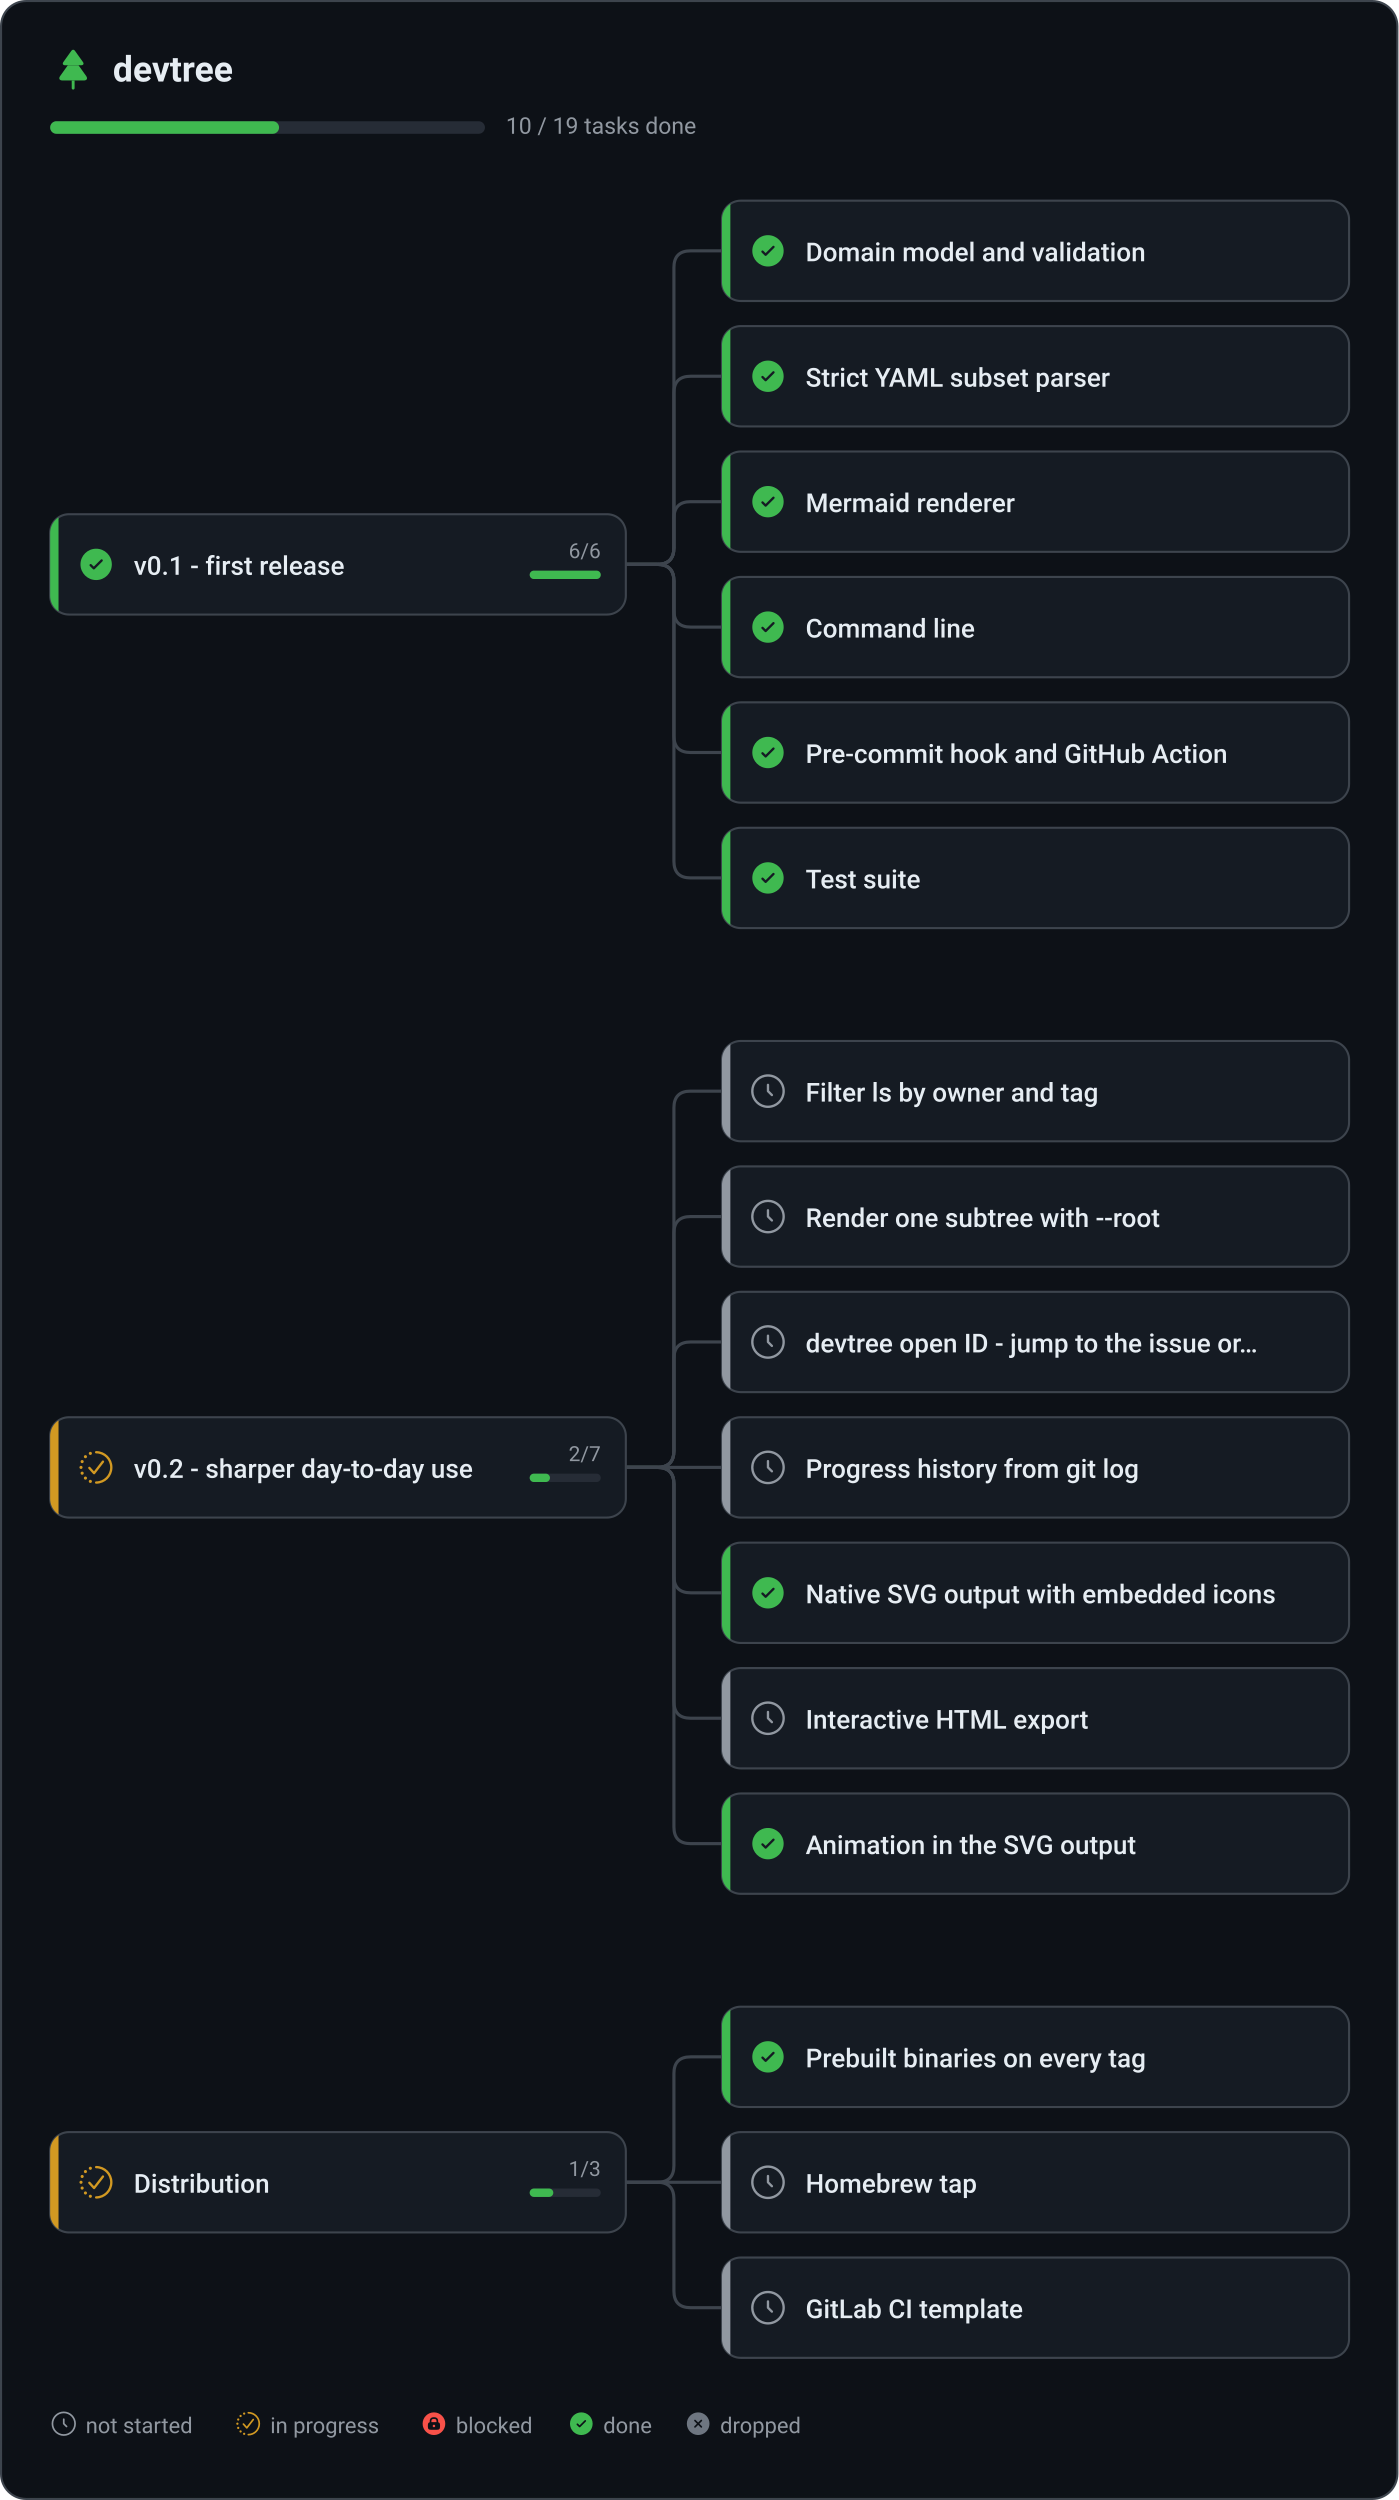
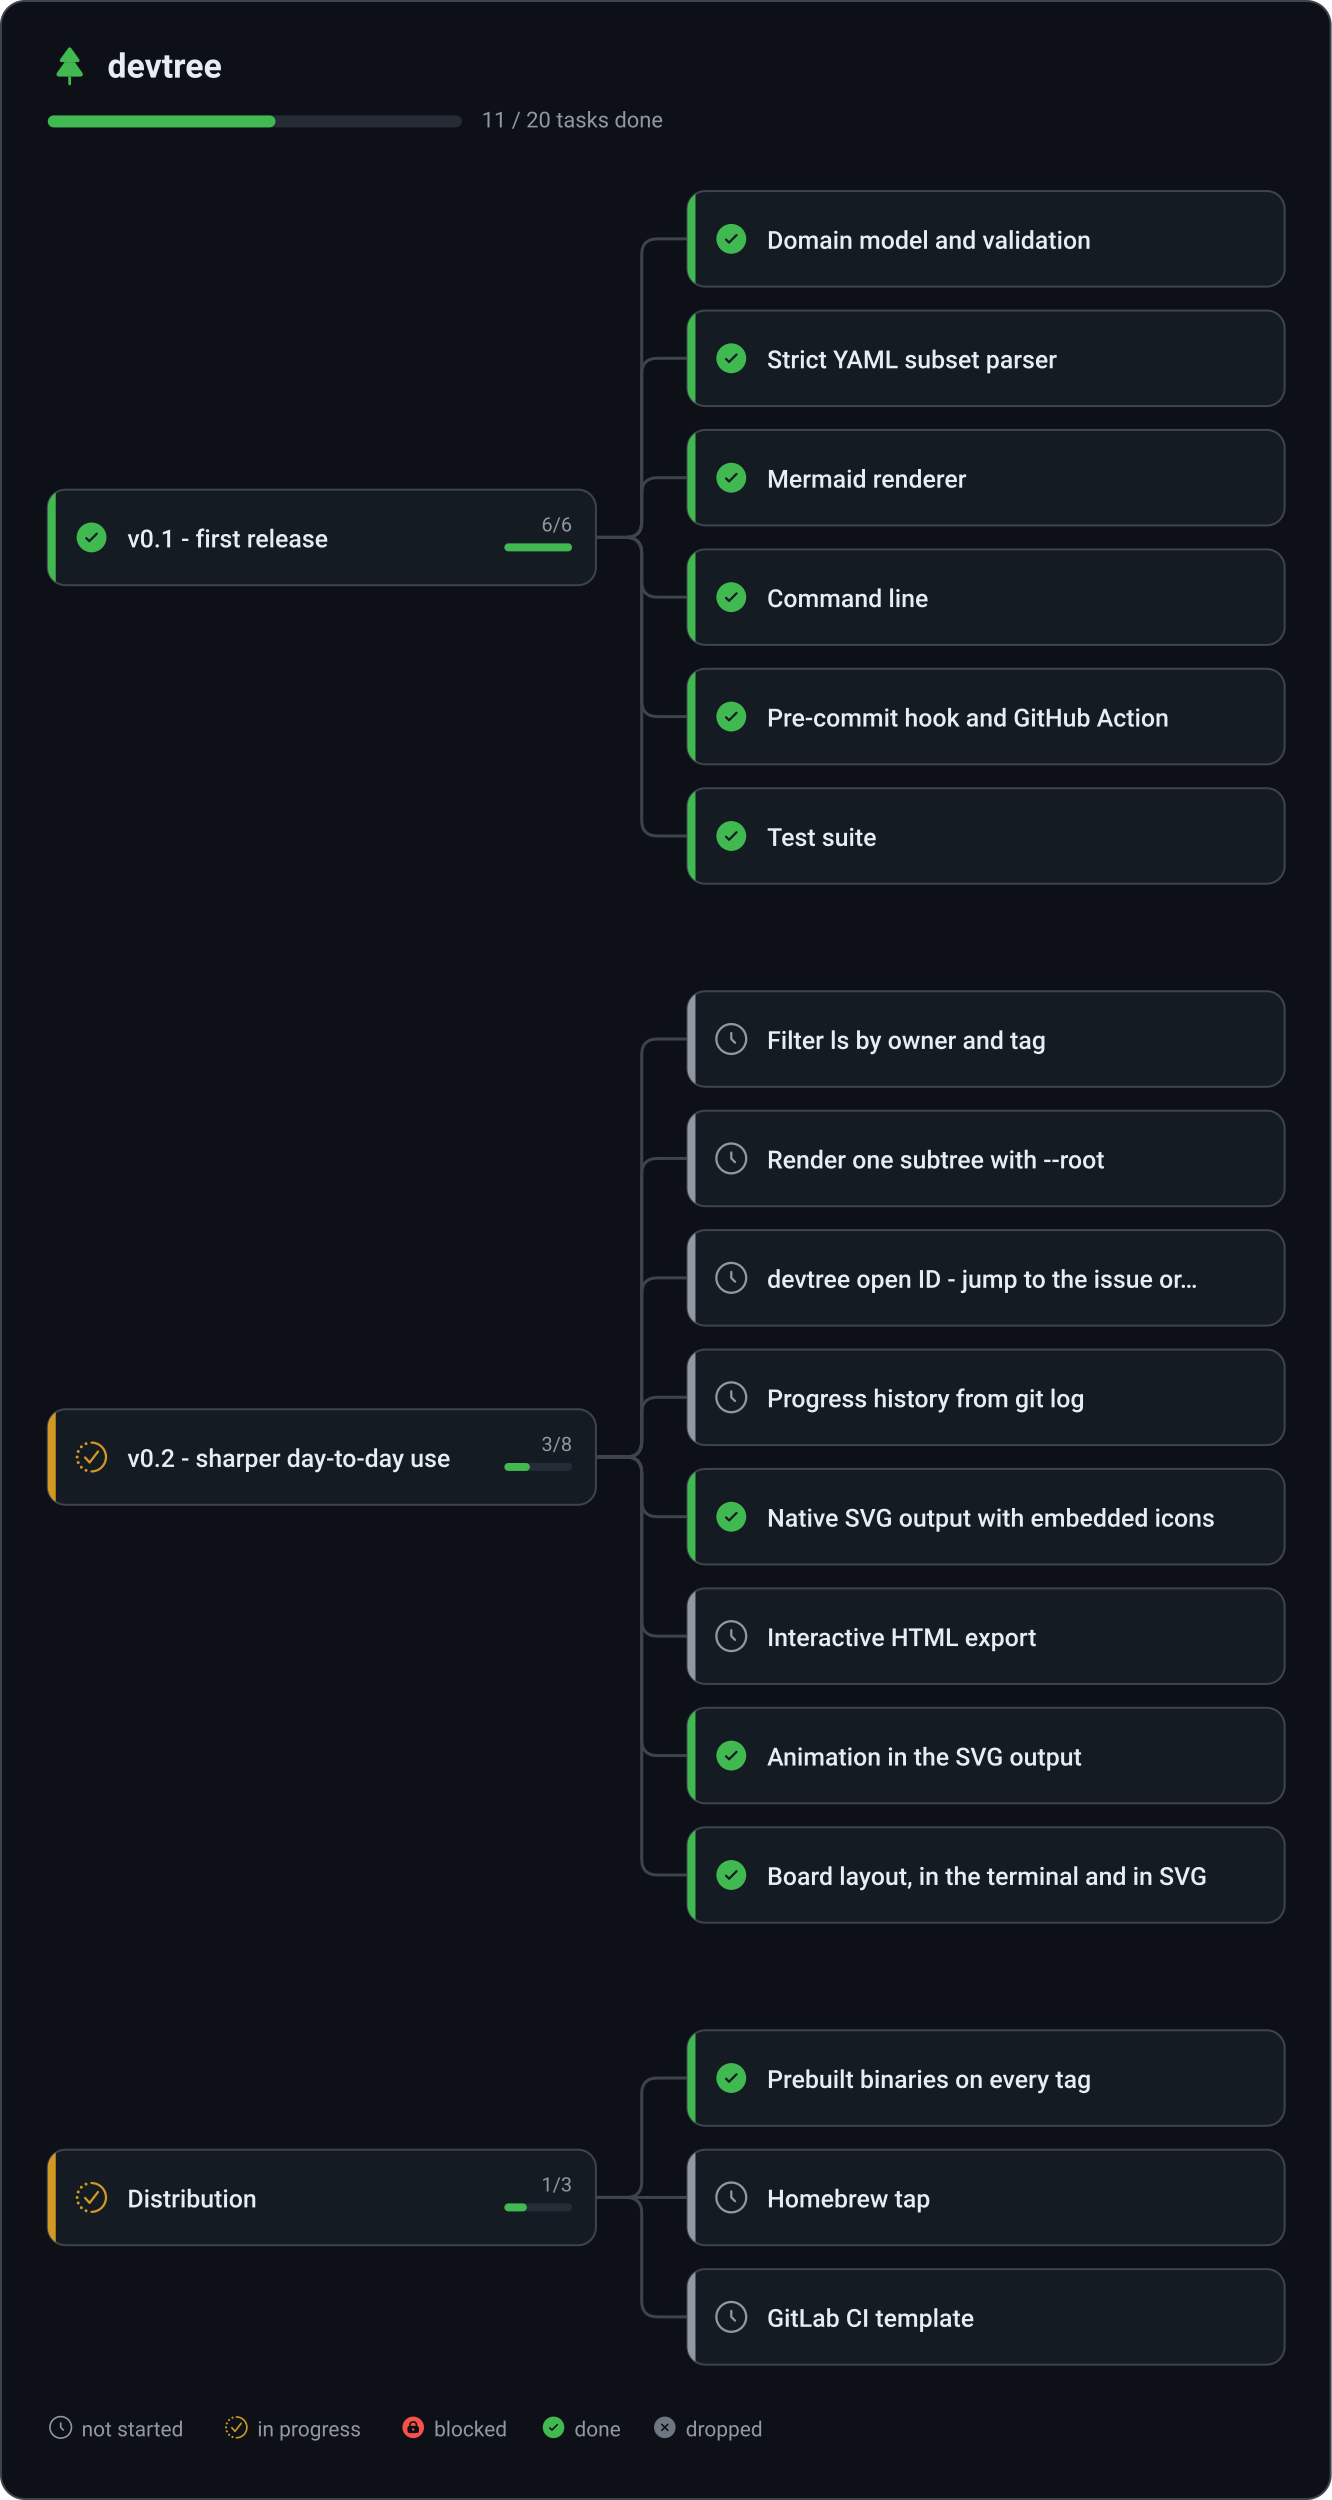
- <svg xmlns="http://www.w3.org/2000/svg" width="669" height="1196" viewBox="0 0 669 1196" font-family="system-ui,-apple-system,'Segoe UI',Roboto,'Helvetica Neue',Arial,sans-serif" role="img" aria-label="devtree development tree, 10 of 19 tasks done">
+ <svg xmlns="http://www.w3.org/2000/svg" width="669" height="1256" viewBox="0 0 669 1256" font-family="system-ui,-apple-system,'Segoe UI',Roboto,'Helvetica Neue',Arial,sans-serif" role="img" aria-label="devtree development tree, 11 of 20 tasks done">
  <style>
@keyframes dt-flow { to { stroke-dashoffset: -16 } }
@keyframes dt-grow { from { transform: scaleX(0) } to { transform: scaleX(1) } }
@keyframes dt-spin { to { transform: rotate(360deg) } }
.dt-flow { animation: dt-flow 1.1s linear infinite }
.dt-grow { animation: dt-grow .9s cubic-bezier(.2,.8,.2,1) both; transform-box: fill-box; transform-origin: left center }
.dt-spin { animation: dt-spin 8s linear infinite; transform-box: fill-box; transform-origin: center }
@media (prefers-reduced-motion: reduce) {
  .dt-flow, .dt-grow, .dt-spin { animation: none }
}
</style>
  <defs>
    <clipPath id="dt-card-0">
      <rect x="0" y="0" width="275.4" height="48.0" rx="9" />
    </clipPath>
    <clipPath id="dt-card-1">
      <rect x="0" y="0" width="300.0" height="48.0" rx="9" />
    </clipPath>
  </defs>
-   <rect x="0.5" y="0.5" width="668" height="1195" rx="12" fill="#0d1117" stroke="#3d444d" />
+   <rect x="0.5" y="0.5" width="668" height="1255" rx="12" fill="#0d1117" stroke="#3d444d" />
  <g transform="translate(24.0,22.0) scale(0.9167)" style="color:#3fb950">
    <path d="M16.169 10.06H7.829C6.649 10.06 6.239 9.27 6.929 8.31L11.099 2.47C11.589 1.77 12.409 1.77 12.899 2.47L17.069 8.31C17.759 9.27 17.349 10.06 16.169 10.06Z" fill="currentColor" />
    <path d="M17.59 17.999H6.41C4.83 17.999 4.29 16.949 5.22 15.669L9.21 10.059H14.79L18.78 15.669C19.71 16.949 19.17 17.999 17.59 17.999Z" fill="currentColor" />
    <path d="M12.75 18V22C12.75 22.41 12.41 22.75 12 22.75C11.59 22.75 11.25 22.41 11.25 22V18H12.75Z" fill="currentColor" />
  </g>
  <text x="54.0" y="39.0" font-size="17" font-weight="600" fill="#e6edf3">devtree</text>
  <rect x="24.0" y="58.0" width="208.0" height="6.0" rx="3.0" fill="#262c36" />
-   <rect x="24.0" y="58.0" width="109.5" height="6.0" rx="3.0" fill="#3fb950" class="dt-grow" />
-   <text x="242.0" y="64.0" font-size="11" fill="#9198a1">10 / 19 tasks done</text>
+   <rect x="24.0" y="58.0" width="114.4" height="6.0" rx="3.0" fill="#3fb950" class="dt-grow" />
+   <text x="242.0" y="64.0" font-size="11" fill="#9198a1">11 / 20 tasks done</text>
  <path d="M299.4 270.0 H314.4 Q322.4 270.0 322.4 262.0 V128.0 Q322.4 120.0 330.4 120.0 H345.4" fill="none" stroke="#3d444d" stroke-width="1.5" />
  <path d="M299.4 270.0 H314.4 Q322.4 270.0 322.4 262.0 V188.0 Q322.4 180.0 330.4 180.0 H345.4" fill="none" stroke="#3d444d" stroke-width="1.5" />
  <path d="M299.4 270.0 H314.4 Q322.4 270.0 322.4 262.0 V248.0 Q322.4 240.0 330.4 240.0 H345.4" fill="none" stroke="#3d444d" stroke-width="1.5" />
  <path d="M299.4 270.0 H314.4 Q322.4 270.0 322.4 278.0 V292.0 Q322.4 300.0 330.4 300.0 H345.4" fill="none" stroke="#3d444d" stroke-width="1.5" />
  <path d="M299.4 270.0 H314.4 Q322.4 270.0 322.4 278.0 V352.0 Q322.4 360.0 330.4 360.0 H345.4" fill="none" stroke="#3d444d" stroke-width="1.5" />
  <path d="M299.4 270.0 H314.4 Q322.4 270.0 322.4 278.0 V412.0 Q322.4 420.0 330.4 420.0 H345.4" fill="none" stroke="#3d444d" stroke-width="1.5" />
-   <path d="M299.4 702.0 H314.4 Q322.4 702.0 322.4 694.0 V530.0 Q322.4 522.0 330.4 522.0 H345.4" fill="none" stroke="#3d444d" stroke-width="1.5" />
-   <path d="M299.4 702.0 H314.4 Q322.4 702.0 322.4 694.0 V590.0 Q322.4 582.0 330.4 582.0 H345.4" fill="none" stroke="#3d444d" stroke-width="1.5" />
-   <path d="M299.4 702.0 H314.4 Q322.4 702.0 322.4 694.0 V650.0 Q322.4 642.0 330.4 642.0 H345.4" fill="none" stroke="#3d444d" stroke-width="1.5" />
-   <path d="M299.4 702.0 H345.4" fill="none" stroke="#3d444d" stroke-width="1.5" />
-   <path d="M299.4 702.0 H314.4 Q322.4 702.0 322.4 710.0 V754.0 Q322.4 762.0 330.4 762.0 H345.4" fill="none" stroke="#3d444d" stroke-width="1.5" />
-   <path d="M299.4 702.0 H314.4 Q322.4 702.0 322.4 710.0 V814.0 Q322.4 822.0 330.4 822.0 H345.4" fill="none" stroke="#3d444d" stroke-width="1.5" />
-   <path d="M299.4 702.0 H314.4 Q322.4 702.0 322.4 710.0 V874.0 Q322.4 882.0 330.4 882.0 H345.4" fill="none" stroke="#3d444d" stroke-width="1.5" />
-   <path d="M299.4 1044.0 H314.4 Q322.4 1044.0 322.4 1036.0 V992.0 Q322.4 984.0 330.4 984.0 H345.4" fill="none" stroke="#3d444d" stroke-width="1.5" />
-   <path d="M299.4 1044.0 H345.4" fill="none" stroke="#3d444d" stroke-width="1.5" />
-   <path d="M299.4 1044.0 H314.4 Q322.4 1044.0 322.4 1052.0 V1096.0 Q322.4 1104.0 330.4 1104.0 H345.4" fill="none" stroke="#3d444d" stroke-width="1.5" />
+   <path d="M299.4 732.0 H314.4 Q322.4 732.0 322.4 724.0 V530.0 Q322.4 522.0 330.4 522.0 H345.4" fill="none" stroke="#3d444d" stroke-width="1.5" />
+   <path d="M299.4 732.0 H314.4 Q322.4 732.0 322.4 724.0 V590.0 Q322.4 582.0 330.4 582.0 H345.4" fill="none" stroke="#3d444d" stroke-width="1.5" />
+   <path d="M299.4 732.0 H314.4 Q322.4 732.0 322.4 724.0 V650.0 Q322.4 642.0 330.4 642.0 H345.4" fill="none" stroke="#3d444d" stroke-width="1.5" />
+   <path d="M299.4 732.0 H314.4 Q322.4 732.0 322.4 724.0 V710.0 Q322.4 702.0 330.4 702.0 H345.4" fill="none" stroke="#3d444d" stroke-width="1.5" />
+   <path d="M299.4 732.0 H314.4 Q322.4 732.0 322.4 740.0 V754.0 Q322.4 762.0 330.4 762.0 H345.4" fill="none" stroke="#3d444d" stroke-width="1.5" />
+   <path d="M299.4 732.0 H314.4 Q322.4 732.0 322.4 740.0 V814.0 Q322.4 822.0 330.4 822.0 H345.4" fill="none" stroke="#3d444d" stroke-width="1.5" />
+   <path d="M299.4 732.0 H314.4 Q322.4 732.0 322.4 740.0 V874.0 Q322.4 882.0 330.4 882.0 H345.4" fill="none" stroke="#3d444d" stroke-width="1.5" />
+   <path d="M299.4 732.0 H314.4 Q322.4 732.0 322.4 740.0 V934.0 Q322.4 942.0 330.4 942.0 H345.4" fill="none" stroke="#3d444d" stroke-width="1.5" />
+   <path d="M299.4 1104.0 H314.4 Q322.4 1104.0 322.4 1096.0 V1052.0 Q322.4 1044.0 330.4 1044.0 H345.4" fill="none" stroke="#3d444d" stroke-width="1.5" />
+   <path d="M299.4 1104.0 H345.4" fill="none" stroke="#3d444d" stroke-width="1.5" />
+   <path d="M299.4 1104.0 H314.4 Q322.4 1104.0 322.4 1112.0 V1156.0 Q322.4 1164.0 330.4 1164.0 H345.4" fill="none" stroke="#3d444d" stroke-width="1.5" />
  <rect x="24.0" y="246.0" width="275.4" height="48.0" rx="9.0" fill="#151b23" stroke="#3d444d" />
  <g transform="translate(24.0,246.0)" clip-path="url(#dt-card-0)">
    <rect x="0.0" y="0.0" width="4.0" height="48.0" rx="0.0" fill="#3fb950" />
  </g>
  <g transform="translate(37.0,261.0) scale(0.75)" style="color:#3fb950">
    <path fill-rule="evenodd" clip-rule="evenodd" d="M22 12C22 17.523 17.523 22 12 22C6.477 22 2 17.523 2 12C2 6.477 6.477 2 12 2C17.523 2 22 6.477 22 12ZM16.03 8.97C16.323 9.263 16.323 9.737 16.03 10.03L11.03 15.03C10.737 15.323 10.263 15.323 9.97 15.03L7.97 13.03C7.677 12.737 7.677 12.263 7.97 11.97C8.263 11.677 8.737 11.677 9.03 11.97L10.5 13.439L12.735 11.204L14.97 8.97C15.263 8.677 15.737 8.677 16.03 8.97Z" fill="currentColor" />
  </g>
  <text x="64.0" y="275.0" font-size="12.5" font-weight="500" fill="#e6edf3">v0.1 - first release</text>
  <text x="287.4" y="267.0" font-size="10" fill="#9198a1" text-anchor="end">6/6</text>
  <rect x="253.4" y="273.0" width="34.0" height="4.0" rx="2.0" fill="#262c36" />
  <rect x="253.4" y="273.0" width="34.0" height="4.0" rx="2.0" fill="#3fb950" class="dt-grow" />
  <rect x="345.4" y="96.0" width="300.0" height="48.0" rx="9.0" fill="#151b23" stroke="#3d444d" />
  <g transform="translate(345.4,96.0)" clip-path="url(#dt-card-1)">
    <rect x="0.0" y="0.0" width="4.0" height="48.0" rx="0.0" fill="#3fb950" />
  </g>
  <g transform="translate(358.4,111.0) scale(0.75)" style="color:#3fb950">
    <path fill-rule="evenodd" clip-rule="evenodd" d="M22 12C22 17.523 17.523 22 12 22C6.477 22 2 17.523 2 12C2 6.477 6.477 2 12 2C17.523 2 22 6.477 22 12ZM16.03 8.97C16.323 9.263 16.323 9.737 16.03 10.03L11.03 15.03C10.737 15.323 10.263 15.323 9.97 15.03L7.97 13.03C7.677 12.737 7.677 12.263 7.97 11.97C8.263 11.677 8.737 11.677 9.03 11.97L10.5 13.439L12.735 11.204L14.97 8.97C15.263 8.677 15.737 8.677 16.03 8.97Z" fill="currentColor" />
  </g>
  <text x="385.4" y="125.0" font-size="12.5" font-weight="500" fill="#e6edf3">Domain model and validation</text>
  <rect x="345.4" y="156.0" width="300.0" height="48.0" rx="9.0" fill="#151b23" stroke="#3d444d" />
  <g transform="translate(345.4,156.0)" clip-path="url(#dt-card-1)">
    <rect x="0.0" y="0.0" width="4.0" height="48.0" rx="0.0" fill="#3fb950" />
  </g>
  <g transform="translate(358.4,171.0) scale(0.75)" style="color:#3fb950">
    <path fill-rule="evenodd" clip-rule="evenodd" d="M22 12C22 17.523 17.523 22 12 22C6.477 22 2 17.523 2 12C2 6.477 6.477 2 12 2C17.523 2 22 6.477 22 12ZM16.03 8.97C16.323 9.263 16.323 9.737 16.03 10.03L11.03 15.03C10.737 15.323 10.263 15.323 9.97 15.03L7.97 13.03C7.677 12.737 7.677 12.263 7.97 11.97C8.263 11.677 8.737 11.677 9.03 11.97L10.5 13.439L12.735 11.204L14.97 8.97C15.263 8.677 15.737 8.677 16.03 8.97Z" fill="currentColor" />
  </g>
  <text x="385.4" y="185.0" font-size="12.5" font-weight="500" fill="#e6edf3">Strict YAML subset parser</text>
  <rect x="345.4" y="216.0" width="300.0" height="48.0" rx="9.0" fill="#151b23" stroke="#3d444d" />
  <g transform="translate(345.4,216.0)" clip-path="url(#dt-card-1)">
    <rect x="0.0" y="0.0" width="4.0" height="48.0" rx="0.0" fill="#3fb950" />
  </g>
  <g transform="translate(358.4,231.0) scale(0.75)" style="color:#3fb950">
    <path fill-rule="evenodd" clip-rule="evenodd" d="M22 12C22 17.523 17.523 22 12 22C6.477 22 2 17.523 2 12C2 6.477 6.477 2 12 2C17.523 2 22 6.477 22 12ZM16.03 8.97C16.323 9.263 16.323 9.737 16.03 10.03L11.03 15.03C10.737 15.323 10.263 15.323 9.97 15.03L7.97 13.03C7.677 12.737 7.677 12.263 7.97 11.97C8.263 11.677 8.737 11.677 9.03 11.97L10.5 13.439L12.735 11.204L14.97 8.97C15.263 8.677 15.737 8.677 16.03 8.97Z" fill="currentColor" />
  </g>
  <text x="385.4" y="245.0" font-size="12.5" font-weight="500" fill="#e6edf3">Mermaid renderer</text>
  <rect x="345.4" y="276.0" width="300.0" height="48.0" rx="9.0" fill="#151b23" stroke="#3d444d" />
  <g transform="translate(345.4,276.0)" clip-path="url(#dt-card-1)">
    <rect x="0.0" y="0.0" width="4.0" height="48.0" rx="0.0" fill="#3fb950" />
  </g>
  <g transform="translate(358.4,291.0) scale(0.75)" style="color:#3fb950">
    <path fill-rule="evenodd" clip-rule="evenodd" d="M22 12C22 17.523 17.523 22 12 22C6.477 22 2 17.523 2 12C2 6.477 6.477 2 12 2C17.523 2 22 6.477 22 12ZM16.03 8.97C16.323 9.263 16.323 9.737 16.03 10.03L11.03 15.03C10.737 15.323 10.263 15.323 9.97 15.03L7.97 13.03C7.677 12.737 7.677 12.263 7.97 11.97C8.263 11.677 8.737 11.677 9.03 11.97L10.5 13.439L12.735 11.204L14.97 8.97C15.263 8.677 15.737 8.677 16.03 8.97Z" fill="currentColor" />
  </g>
  <text x="385.4" y="305.0" font-size="12.5" font-weight="500" fill="#e6edf3">Command line</text>
  <rect x="345.4" y="336.0" width="300.0" height="48.0" rx="9.0" fill="#151b23" stroke="#3d444d" />
  <g transform="translate(345.4,336.0)" clip-path="url(#dt-card-1)">
    <rect x="0.0" y="0.0" width="4.0" height="48.0" rx="0.0" fill="#3fb950" />
  </g>
  <g transform="translate(358.4,351.0) scale(0.75)" style="color:#3fb950">
    <path fill-rule="evenodd" clip-rule="evenodd" d="M22 12C22 17.523 17.523 22 12 22C6.477 22 2 17.523 2 12C2 6.477 6.477 2 12 2C17.523 2 22 6.477 22 12ZM16.03 8.97C16.323 9.263 16.323 9.737 16.03 10.03L11.03 15.03C10.737 15.323 10.263 15.323 9.97 15.03L7.97 13.03C7.677 12.737 7.677 12.263 7.97 11.97C8.263 11.677 8.737 11.677 9.03 11.97L10.5 13.439L12.735 11.204L14.97 8.97C15.263 8.677 15.737 8.677 16.03 8.97Z" fill="currentColor" />
  </g>
  <text x="385.4" y="365.0" font-size="12.5" font-weight="500" fill="#e6edf3">Pre-commit hook and GitHub Action</text>
  <rect x="345.4" y="396.0" width="300.0" height="48.0" rx="9.0" fill="#151b23" stroke="#3d444d" />
  <g transform="translate(345.4,396.0)" clip-path="url(#dt-card-1)">
    <rect x="0.0" y="0.0" width="4.0" height="48.0" rx="0.0" fill="#3fb950" />
  </g>
  <g transform="translate(358.4,411.0) scale(0.75)" style="color:#3fb950">
    <path fill-rule="evenodd" clip-rule="evenodd" d="M22 12C22 17.523 17.523 22 12 22C6.477 22 2 17.523 2 12C2 6.477 6.477 2 12 2C17.523 2 22 6.477 22 12ZM16.03 8.97C16.323 9.263 16.323 9.737 16.03 10.03L11.03 15.03C10.737 15.323 10.263 15.323 9.97 15.03L7.97 13.03C7.677 12.737 7.677 12.263 7.97 11.97C8.263 11.677 8.737 11.677 9.03 11.97L10.5 13.439L12.735 11.204L14.97 8.97C15.263 8.677 15.737 8.677 16.03 8.97Z" fill="currentColor" />
  </g>
  <text x="385.4" y="425.0" font-size="12.5" font-weight="500" fill="#e6edf3">Test suite</text>
-   <rect x="24.0" y="678.0" width="275.4" height="48.0" rx="9.0" fill="#151b23" stroke="#3d444d" />
-   <g transform="translate(24.0,678.0)" clip-path="url(#dt-card-0)">
+   <rect x="24.0" y="708.0" width="275.4" height="48.0" rx="9.0" fill="#151b23" stroke="#3d444d" />
+   <g transform="translate(24.0,708.0)" clip-path="url(#dt-card-0)">
    <rect x="0.0" y="0.0" width="4.0" height="48.0" rx="0.0" fill="#d29922" />
  </g>
-   <g transform="translate(37.0,693.0) scale(0.75)" style="color:#d29922">
+   <g transform="translate(37.0,723.0) scale(0.75)" style="color:#d29922">
    <g class="dt-spin">
      <path d="M 12 2.333 c 5.339 0 9.667 4.328 9.667 9.667 s -4.328 9.667 -9.667 9.667" fill="none" stroke="currentColor" stroke-linecap="round" stroke-linejoin="round" stroke-width="1.5" />
      <polyline points="7.667 12.333 10.667 15.667 16.333 8.333" fill="none" stroke="currentColor" stroke-linecap="round" stroke-linejoin="round" stroke-width="1.5" />
      <circle cx="5.164" cy="18.836" r="1" fill="currentColor" />
      <circle cx="2.333" cy="12" r="1" fill="currentColor" />
      <circle cx="5.164" cy="5.164" r="1" fill="currentColor" />
      <circle cx="8.301" cy="20.931" r="1" fill="currentColor" />
      <circle cx="3.069" cy="15.699" r="1" fill="currentColor" />
      <circle cx="3.069" cy="8.301" r="1" fill="currentColor" />
      <circle cx="8.301" cy="3.069" r="1" fill="currentColor" />
    </g>
  </g>
-   <text x="64.0" y="707.0" font-size="12.5" font-weight="500" fill="#e6edf3">v0.2 - sharper day-to-day use</text>
-   <text x="287.4" y="699.0" font-size="10" fill="#9198a1" text-anchor="end">2/7</text>
-   <rect x="253.4" y="705.0" width="34.0" height="4.0" rx="2.0" fill="#262c36" />
-   <rect x="253.4" y="705.0" width="9.7" height="4.0" rx="2.0" fill="#3fb950" class="dt-grow" />
+   <text x="64.0" y="737.0" font-size="12.5" font-weight="500" fill="#e6edf3">v0.2 - sharper day-to-day use</text>
+   <text x="287.4" y="729.0" font-size="10" fill="#9198a1" text-anchor="end">3/8</text>
+   <rect x="253.4" y="735.0" width="34.0" height="4.0" rx="2.0" fill="#262c36" />
+   <rect x="253.4" y="735.0" width="12.8" height="4.0" rx="2.0" fill="#3fb950" class="dt-grow" />
  <rect x="345.4" y="498.0" width="300.0" height="48.0" rx="9.0" fill="#151b23" stroke="#3d444d" />
  <g transform="translate(345.4,498.0)" clip-path="url(#dt-card-1)">
    <rect x="0.0" y="0.0" width="4.0" height="48.0" rx="0.0" fill="#9198a1" />
  </g>
  <g transform="translate(358.4,513.0) scale(0.75)" style="color:#9198a1">
    <path fill-rule="evenodd" clip-rule="evenodd" d="M12 2.75C6.891 2.75 2.75 6.891 2.75 12C2.75 17.109 6.891 21.25 12 21.25C17.109 21.25 21.25 17.109 21.25 12C21.25 6.891 17.109 2.75 12 2.75ZM1.25 12C1.25 6.063 6.063 1.25 12 1.25C17.937 1.25 22.75 6.063 22.75 12C22.75 17.937 17.937 22.75 12 22.75C6.063 22.75 1.25 17.937 1.25 12ZM12 7.25C12.414 7.25 12.75 7.586 12.75 8V11.689L15.03 13.97C15.323 14.263 15.323 14.737 15.03 15.03C14.737 15.323 14.263 15.323 13.97 15.03L11.47 12.53C11.329 12.39 11.25 12.199 11.25 12V8C11.25 7.586 11.586 7.25 12 7.25Z" fill="currentColor" />
  </g>
  <text x="385.4" y="527.0" font-size="12.5" font-weight="500" fill="#e6edf3">Filter ls by owner and tag</text>
  <rect x="345.4" y="558.0" width="300.0" height="48.0" rx="9.0" fill="#151b23" stroke="#3d444d" />
  <g transform="translate(345.4,558.0)" clip-path="url(#dt-card-1)">
    <rect x="0.0" y="0.0" width="4.0" height="48.0" rx="0.0" fill="#9198a1" />
  </g>
  <g transform="translate(358.4,573.0) scale(0.75)" style="color:#9198a1">
    <path fill-rule="evenodd" clip-rule="evenodd" d="M12 2.75C6.891 2.75 2.75 6.891 2.75 12C2.75 17.109 6.891 21.25 12 21.25C17.109 21.25 21.25 17.109 21.25 12C21.25 6.891 17.109 2.75 12 2.75ZM1.25 12C1.25 6.063 6.063 1.25 12 1.25C17.937 1.25 22.75 6.063 22.75 12C22.75 17.937 17.937 22.75 12 22.75C6.063 22.75 1.25 17.937 1.25 12ZM12 7.25C12.414 7.25 12.75 7.586 12.75 8V11.689L15.03 13.97C15.323 14.263 15.323 14.737 15.03 15.03C14.737 15.323 14.263 15.323 13.97 15.03L11.47 12.53C11.329 12.39 11.25 12.199 11.25 12V8C11.25 7.586 11.586 7.25 12 7.25Z" fill="currentColor" />
  </g>
  <text x="385.4" y="587.0" font-size="12.5" font-weight="500" fill="#e6edf3">Render one subtree with --root</text>
  <rect x="345.4" y="618.0" width="300.0" height="48.0" rx="9.0" fill="#151b23" stroke="#3d444d" />
  <g transform="translate(345.4,618.0)" clip-path="url(#dt-card-1)">
    <rect x="0.0" y="0.0" width="4.0" height="48.0" rx="0.0" fill="#9198a1" />
  </g>
  <g transform="translate(358.4,633.0) scale(0.75)" style="color:#9198a1">
    <path fill-rule="evenodd" clip-rule="evenodd" d="M12 2.75C6.891 2.75 2.75 6.891 2.75 12C2.75 17.109 6.891 21.25 12 21.25C17.109 21.25 21.25 17.109 21.25 12C21.25 6.891 17.109 2.75 12 2.75ZM1.25 12C1.25 6.063 6.063 1.25 12 1.25C17.937 1.25 22.75 6.063 22.75 12C22.75 17.937 17.937 22.75 12 22.75C6.063 22.75 1.25 17.937 1.25 12ZM12 7.25C12.414 7.25 12.75 7.586 12.75 8V11.689L15.03 13.97C15.323 14.263 15.323 14.737 15.03 15.03C14.737 15.323 14.263 15.323 13.97 15.03L11.47 12.53C11.329 12.39 11.25 12.199 11.25 12V8C11.25 7.586 11.586 7.25 12 7.25Z" fill="currentColor" />
  </g>
  <text x="385.4" y="647.0" font-size="12.5" font-weight="500" fill="#e6edf3">devtree open ID - jump to the issue or…</text>
  <rect x="345.4" y="678.0" width="300.0" height="48.0" rx="9.0" fill="#151b23" stroke="#3d444d" />
  <g transform="translate(345.4,678.0)" clip-path="url(#dt-card-1)">
    <rect x="0.0" y="0.0" width="4.0" height="48.0" rx="0.0" fill="#9198a1" />
  </g>
  <g transform="translate(358.4,693.0) scale(0.75)" style="color:#9198a1">
    <path fill-rule="evenodd" clip-rule="evenodd" d="M12 2.75C6.891 2.75 2.75 6.891 2.75 12C2.75 17.109 6.891 21.25 12 21.25C17.109 21.25 21.25 17.109 21.25 12C21.25 6.891 17.109 2.75 12 2.75ZM1.25 12C1.25 6.063 6.063 1.25 12 1.25C17.937 1.25 22.75 6.063 22.75 12C22.75 17.937 17.937 22.75 12 22.75C6.063 22.75 1.25 17.937 1.25 12ZM12 7.25C12.414 7.25 12.75 7.586 12.75 8V11.689L15.03 13.97C15.323 14.263 15.323 14.737 15.03 15.03C14.737 15.323 14.263 15.323 13.97 15.03L11.47 12.53C11.329 12.39 11.25 12.199 11.25 12V8C11.25 7.586 11.586 7.25 12 7.25Z" fill="currentColor" />
  </g>
  <text x="385.4" y="707.0" font-size="12.5" font-weight="500" fill="#e6edf3">Progress history from git log</text>
  <rect x="345.4" y="738.0" width="300.0" height="48.0" rx="9.0" fill="#151b23" stroke="#3d444d" />
  <g transform="translate(345.4,738.0)" clip-path="url(#dt-card-1)">
    <rect x="0.0" y="0.0" width="4.0" height="48.0" rx="0.0" fill="#3fb950" />
  </g>
  <g transform="translate(358.4,753.0) scale(0.75)" style="color:#3fb950">
    <path fill-rule="evenodd" clip-rule="evenodd" d="M22 12C22 17.523 17.523 22 12 22C6.477 22 2 17.523 2 12C2 6.477 6.477 2 12 2C17.523 2 22 6.477 22 12ZM16.03 8.97C16.323 9.263 16.323 9.737 16.03 10.03L11.03 15.03C10.737 15.323 10.263 15.323 9.97 15.03L7.97 13.03C7.677 12.737 7.677 12.263 7.97 11.97C8.263 11.677 8.737 11.677 9.03 11.97L10.5 13.439L12.735 11.204L14.97 8.97C15.263 8.677 15.737 8.677 16.03 8.97Z" fill="currentColor" />
  </g>
  <text x="385.4" y="767.0" font-size="12.5" font-weight="500" fill="#e6edf3">Native SVG output with embedded icons</text>
  <rect x="345.4" y="798.0" width="300.0" height="48.0" rx="9.0" fill="#151b23" stroke="#3d444d" />
  <g transform="translate(345.4,798.0)" clip-path="url(#dt-card-1)">
    <rect x="0.0" y="0.0" width="4.0" height="48.0" rx="0.0" fill="#9198a1" />
  </g>
  <g transform="translate(358.4,813.0) scale(0.75)" style="color:#9198a1">
    <path fill-rule="evenodd" clip-rule="evenodd" d="M12 2.75C6.891 2.75 2.75 6.891 2.75 12C2.75 17.109 6.891 21.25 12 21.25C17.109 21.25 21.25 17.109 21.25 12C21.25 6.891 17.109 2.75 12 2.75ZM1.25 12C1.25 6.063 6.063 1.25 12 1.25C17.937 1.25 22.75 6.063 22.75 12C22.75 17.937 17.937 22.75 12 22.75C6.063 22.75 1.25 17.937 1.25 12ZM12 7.25C12.414 7.25 12.75 7.586 12.75 8V11.689L15.03 13.97C15.323 14.263 15.323 14.737 15.03 15.03C14.737 15.323 14.263 15.323 13.97 15.03L11.47 12.53C11.329 12.39 11.25 12.199 11.25 12V8C11.25 7.586 11.586 7.25 12 7.25Z" fill="currentColor" />
  </g>
  <text x="385.4" y="827.0" font-size="12.5" font-weight="500" fill="#e6edf3">Interactive HTML export</text>
  <rect x="345.4" y="858.0" width="300.0" height="48.0" rx="9.0" fill="#151b23" stroke="#3d444d" />
  <g transform="translate(345.4,858.0)" clip-path="url(#dt-card-1)">
    <rect x="0.0" y="0.0" width="4.0" height="48.0" rx="0.0" fill="#3fb950" />
  </g>
  <g transform="translate(358.4,873.0) scale(0.75)" style="color:#3fb950">
    <path fill-rule="evenodd" clip-rule="evenodd" d="M22 12C22 17.523 17.523 22 12 22C6.477 22 2 17.523 2 12C2 6.477 6.477 2 12 2C17.523 2 22 6.477 22 12ZM16.03 8.97C16.323 9.263 16.323 9.737 16.03 10.03L11.03 15.03C10.737 15.323 10.263 15.323 9.97 15.03L7.97 13.03C7.677 12.737 7.677 12.263 7.97 11.97C8.263 11.677 8.737 11.677 9.03 11.97L10.5 13.439L12.735 11.204L14.97 8.97C15.263 8.677 15.737 8.677 16.03 8.97Z" fill="currentColor" />
  </g>
  <text x="385.4" y="887.0" font-size="12.5" font-weight="500" fill="#e6edf3">Animation in the SVG output</text>
-   <rect x="24.0" y="1020.0" width="275.4" height="48.0" rx="9.0" fill="#151b23" stroke="#3d444d" />
-   <g transform="translate(24.0,1020.0)" clip-path="url(#dt-card-0)">
+   <rect x="345.4" y="918.0" width="300.0" height="48.0" rx="9.0" fill="#151b23" stroke="#3d444d" />
+   <g transform="translate(345.4,918.0)" clip-path="url(#dt-card-1)">
+     <rect x="0.0" y="0.0" width="4.0" height="48.0" rx="0.0" fill="#3fb950" />
+   </g>
+   <g transform="translate(358.4,933.0) scale(0.75)" style="color:#3fb950">
+     <path fill-rule="evenodd" clip-rule="evenodd" d="M22 12C22 17.523 17.523 22 12 22C6.477 22 2 17.523 2 12C2 6.477 6.477 2 12 2C17.523 2 22 6.477 22 12ZM16.03 8.97C16.323 9.263 16.323 9.737 16.03 10.03L11.03 15.03C10.737 15.323 10.263 15.323 9.97 15.03L7.97 13.03C7.677 12.737 7.677 12.263 7.97 11.97C8.263 11.677 8.737 11.677 9.03 11.97L10.5 13.439L12.735 11.204L14.97 8.97C15.263 8.677 15.737 8.677 16.03 8.97Z" fill="currentColor" />
+   </g>
+   <text x="385.4" y="947.0" font-size="12.5" font-weight="500" fill="#e6edf3">Board layout, in the terminal and in SVG</text>
+   <rect x="24.0" y="1080.0" width="275.4" height="48.0" rx="9.0" fill="#151b23" stroke="#3d444d" />
+   <g transform="translate(24.0,1080.0)" clip-path="url(#dt-card-0)">
    <rect x="0.0" y="0.0" width="4.0" height="48.0" rx="0.0" fill="#d29922" />
  </g>
-   <g transform="translate(37.0,1035.0) scale(0.75)" style="color:#d29922">
+   <g transform="translate(37.0,1095.0) scale(0.75)" style="color:#d29922">
    <g class="dt-spin">
      <path d="M 12 2.333 c 5.339 0 9.667 4.328 9.667 9.667 s -4.328 9.667 -9.667 9.667" fill="none" stroke="currentColor" stroke-linecap="round" stroke-linejoin="round" stroke-width="1.5" />
      <polyline points="7.667 12.333 10.667 15.667 16.333 8.333" fill="none" stroke="currentColor" stroke-linecap="round" stroke-linejoin="round" stroke-width="1.5" />
      <circle cx="5.164" cy="18.836" r="1" fill="currentColor" />
      <circle cx="2.333" cy="12" r="1" fill="currentColor" />
      <circle cx="5.164" cy="5.164" r="1" fill="currentColor" />
      <circle cx="8.301" cy="20.931" r="1" fill="currentColor" />
      <circle cx="3.069" cy="15.699" r="1" fill="currentColor" />
      <circle cx="3.069" cy="8.301" r="1" fill="currentColor" />
      <circle cx="8.301" cy="3.069" r="1" fill="currentColor" />
    </g>
  </g>
-   <text x="64.0" y="1049.0" font-size="12.5" font-weight="500" fill="#e6edf3">Distribution</text>
-   <text x="287.4" y="1041.0" font-size="10" fill="#9198a1" text-anchor="end">1/3</text>
-   <rect x="253.4" y="1047.0" width="34.0" height="4.0" rx="2.0" fill="#262c36" />
-   <rect x="253.4" y="1047.0" width="11.3" height="4.0" rx="2.0" fill="#3fb950" class="dt-grow" />
-   <rect x="345.4" y="960.0" width="300.0" height="48.0" rx="9.0" fill="#151b23" stroke="#3d444d" />
-   <g transform="translate(345.4,960.0)" clip-path="url(#dt-card-1)">
-     <rect x="0.0" y="0.0" width="4.0" height="48.0" rx="0.0" fill="#3fb950" />
-   </g>
-   <g transform="translate(358.4,975.0) scale(0.75)" style="color:#3fb950">
-     <path fill-rule="evenodd" clip-rule="evenodd" d="M22 12C22 17.523 17.523 22 12 22C6.477 22 2 17.523 2 12C2 6.477 6.477 2 12 2C17.523 2 22 6.477 22 12ZM16.03 8.97C16.323 9.263 16.323 9.737 16.03 10.03L11.03 15.03C10.737 15.323 10.263 15.323 9.97 15.03L7.97 13.03C7.677 12.737 7.677 12.263 7.97 11.97C8.263 11.677 8.737 11.677 9.03 11.97L10.5 13.439L12.735 11.204L14.97 8.97C15.263 8.677 15.737 8.677 16.03 8.97Z" fill="currentColor" />
-   </g>
-   <text x="385.4" y="989.0" font-size="12.5" font-weight="500" fill="#e6edf3">Prebuilt binaries on every tag</text>
+   <text x="64.0" y="1109.0" font-size="12.5" font-weight="500" fill="#e6edf3">Distribution</text>
+   <text x="287.4" y="1101.0" font-size="10" fill="#9198a1" text-anchor="end">1/3</text>
+   <rect x="253.4" y="1107.0" width="34.0" height="4.0" rx="2.0" fill="#262c36" />
+   <rect x="253.4" y="1107.0" width="11.3" height="4.0" rx="2.0" fill="#3fb950" class="dt-grow" />
  <rect x="345.4" y="1020.0" width="300.0" height="48.0" rx="9.0" fill="#151b23" stroke="#3d444d" />
  <g transform="translate(345.4,1020.0)" clip-path="url(#dt-card-1)">
-     <rect x="0.0" y="0.0" width="4.0" height="48.0" rx="0.0" fill="#9198a1" />
-   </g>
-   <g transform="translate(358.4,1035.0) scale(0.75)" style="color:#9198a1">
-     <path fill-rule="evenodd" clip-rule="evenodd" d="M12 2.75C6.891 2.75 2.75 6.891 2.75 12C2.75 17.109 6.891 21.25 12 21.25C17.109 21.25 21.25 17.109 21.25 12C21.25 6.891 17.109 2.75 12 2.75ZM1.25 12C1.25 6.063 6.063 1.25 12 1.25C17.937 1.25 22.75 6.063 22.75 12C22.75 17.937 17.937 22.75 12 22.75C6.063 22.75 1.25 17.937 1.25 12ZM12 7.25C12.414 7.25 12.75 7.586 12.75 8V11.689L15.03 13.97C15.323 14.263 15.323 14.737 15.03 15.03C14.737 15.323 14.263 15.323 13.97 15.03L11.47 12.53C11.329 12.39 11.25 12.199 11.25 12V8C11.25 7.586 11.586 7.25 12 7.25Z" fill="currentColor" />
-   </g>
-   <text x="385.4" y="1049.0" font-size="12.5" font-weight="500" fill="#e6edf3">Homebrew tap</text>
+     <rect x="0.0" y="0.0" width="4.0" height="48.0" rx="0.0" fill="#3fb950" />
+   </g>
+   <g transform="translate(358.4,1035.0) scale(0.75)" style="color:#3fb950">
+     <path fill-rule="evenodd" clip-rule="evenodd" d="M22 12C22 17.523 17.523 22 12 22C6.477 22 2 17.523 2 12C2 6.477 6.477 2 12 2C17.523 2 22 6.477 22 12ZM16.03 8.97C16.323 9.263 16.323 9.737 16.03 10.03L11.03 15.03C10.737 15.323 10.263 15.323 9.97 15.03L7.97 13.03C7.677 12.737 7.677 12.263 7.97 11.97C8.263 11.677 8.737 11.677 9.03 11.97L10.5 13.439L12.735 11.204L14.97 8.97C15.263 8.677 15.737 8.677 16.03 8.97Z" fill="currentColor" />
+   </g>
+   <text x="385.4" y="1049.0" font-size="12.5" font-weight="500" fill="#e6edf3">Prebuilt binaries on every tag</text>
  <rect x="345.4" y="1080.0" width="300.0" height="48.0" rx="9.0" fill="#151b23" stroke="#3d444d" />
  <g transform="translate(345.4,1080.0)" clip-path="url(#dt-card-1)">
    <rect x="0.0" y="0.0" width="4.0" height="48.0" rx="0.0" fill="#9198a1" />
  </g>
  <g transform="translate(358.4,1095.0) scale(0.75)" style="color:#9198a1">
    <path fill-rule="evenodd" clip-rule="evenodd" d="M12 2.75C6.891 2.75 2.75 6.891 2.75 12C2.75 17.109 6.891 21.25 12 21.25C17.109 21.25 21.25 17.109 21.25 12C21.25 6.891 17.109 2.75 12 2.75ZM1.25 12C1.25 6.063 6.063 1.25 12 1.25C17.937 1.25 22.75 6.063 22.75 12C22.75 17.937 17.937 22.75 12 22.75C6.063 22.75 1.25 17.937 1.25 12ZM12 7.25C12.414 7.25 12.75 7.586 12.75 8V11.689L15.03 13.97C15.323 14.263 15.323 14.737 15.03 15.03C14.737 15.323 14.263 15.323 13.97 15.03L11.47 12.53C11.329 12.39 11.25 12.199 11.25 12V8C11.25 7.586 11.586 7.25 12 7.25Z" fill="currentColor" />
  </g>
-   <text x="385.4" y="1109.0" font-size="12.5" font-weight="500" fill="#e6edf3">GitLab CI template</text>
-   <g transform="translate(24.0,1153.0) scale(0.5417)" style="color:#9198a1">
-     <path fill-rule="evenodd" clip-rule="evenodd" d="M12 2.75C6.891 2.75 2.75 6.891 2.75 12C2.75 17.109 6.891 21.25 12 21.25C17.109 21.25 21.25 17.109 21.25 12C21.25 6.891 17.109 2.75 12 2.75ZM1.25 12C1.25 6.063 6.063 1.25 12 1.25C17.937 1.25 22.75 6.063 22.75 12C22.75 17.937 17.937 22.75 12 22.75C6.063 22.75 1.25 17.937 1.25 12ZM12 7.25C12.414 7.25 12.75 7.586 12.75 8V11.689L15.03 13.97C15.323 14.263 15.323 14.737 15.03 15.03C14.737 15.323 14.263 15.323 13.97 15.03L11.47 12.53C11.329 12.39 11.25 12.199 11.25 12V8C11.25 7.586 11.586 7.25 12 7.25Z" fill="currentColor" />
-   </g>
-   <text x="41.0" y="1164.0" font-size="10.5" fill="#9198a1">not started</text>
-   <g transform="translate(112.3,1153.0) scale(0.5417)" style="color:#d29922">
+   <text x="385.4" y="1109.0" font-size="12.5" font-weight="500" fill="#e6edf3">Homebrew tap</text>
+   <rect x="345.4" y="1140.0" width="300.0" height="48.0" rx="9.0" fill="#151b23" stroke="#3d444d" />
+   <g transform="translate(345.4,1140.0)" clip-path="url(#dt-card-1)">
+     <rect x="0.0" y="0.0" width="4.0" height="48.0" rx="0.0" fill="#9198a1" />
+   </g>
+   <g transform="translate(358.4,1155.0) scale(0.75)" style="color:#9198a1">
+     <path fill-rule="evenodd" clip-rule="evenodd" d="M12 2.75C6.891 2.75 2.75 6.891 2.75 12C2.75 17.109 6.891 21.25 12 21.25C17.109 21.25 21.25 17.109 21.25 12C21.25 6.891 17.109 2.75 12 2.75ZM1.25 12C1.25 6.063 6.063 1.25 12 1.25C17.937 1.25 22.75 6.063 22.75 12C22.75 17.937 17.937 22.75 12 22.75C6.063 22.75 1.25 17.937 1.25 12ZM12 7.25C12.414 7.25 12.75 7.586 12.75 8V11.689L15.03 13.97C15.323 14.263 15.323 14.737 15.03 15.03C14.737 15.323 14.263 15.323 13.97 15.03L11.47 12.53C11.329 12.39 11.25 12.199 11.25 12V8C11.25 7.586 11.586 7.25 12 7.25Z" fill="currentColor" />
+   </g>
+   <text x="385.4" y="1169.0" font-size="12.5" font-weight="500" fill="#e6edf3">GitLab CI template</text>
+   <g transform="translate(24.0,1213.0) scale(0.5417)" style="color:#9198a1">
+     <path fill-rule="evenodd" clip-rule="evenodd" d="M12 2.75C6.891 2.75 2.75 6.891 2.75 12C2.75 17.109 6.891 21.25 12 21.25C17.109 21.25 21.25 17.109 21.25 12C21.25 6.891 17.109 2.75 12 2.75ZM1.25 12C1.25 6.063 6.063 1.25 12 1.25C17.937 1.25 22.75 6.063 22.75 12C22.75 17.937 17.937 22.75 12 22.75C6.063 22.75 1.25 17.937 1.25 12ZM12 7.25C12.414 7.25 12.75 7.586 12.75 8V11.689L15.03 13.97C15.323 14.263 15.323 14.737 15.03 15.03C14.737 15.323 14.263 15.323 13.97 15.03L11.47 12.53C11.329 12.39 11.25 12.199 11.25 12V8C11.25 7.586 11.586 7.25 12 7.25Z" fill="currentColor" />
+   </g>
+   <text x="41.0" y="1224.0" font-size="10.5" fill="#9198a1">not started</text>
+   <g transform="translate(112.3,1213.0) scale(0.5417)" style="color:#d29922">
    <path d="M 12 2.333 c 5.339 0 9.667 4.328 9.667 9.667 s -4.328 9.667 -9.667 9.667" fill="none" stroke="currentColor" stroke-linecap="round" stroke-linejoin="round" stroke-width="1.5" />
    <polyline points="7.667 12.333 10.667 15.667 16.333 8.333" fill="none" stroke="currentColor" stroke-linecap="round" stroke-linejoin="round" stroke-width="1.5" />
    <circle cx="5.164" cy="18.836" r="1" fill="currentColor" />
    <circle cx="2.333" cy="12" r="1" fill="currentColor" />
    <circle cx="5.164" cy="5.164" r="1" fill="currentColor" />
    <circle cx="8.301" cy="20.931" r="1" fill="currentColor" />
    <circle cx="3.069" cy="15.699" r="1" fill="currentColor" />
    <circle cx="3.069" cy="8.301" r="1" fill="currentColor" />
    <circle cx="8.301" cy="3.069" r="1" fill="currentColor" />
  </g>
-   <text x="129.3" y="1164.0" font-size="10.5" fill="#9198a1">in progress</text>
-   <g transform="translate(201.1,1153.0) scale(0.5417)" style="color:#f85149">
+   <text x="129.3" y="1224.0" font-size="10.5" fill="#9198a1">in progress</text>
+   <g transform="translate(201.1,1213.0) scale(0.5417)" style="color:#f85149">
    <path d="M12 7.75C10.11 7.75 9.75 8.54 9.75 10V10.62H14.25V10C14.25 8.54 13.89 7.75 12 7.75Z" fill="currentColor" />
    <path d="M11.998 15.098C12.606 15.098 13.098 14.606 13.098 13.998C13.098 13.391 12.606 12.898 11.998 12.898C11.391 12.898 10.898 13.391 10.898 13.998C10.898 14.606 11.391 15.098 11.998 15.098Z" fill="currentColor" />
    <path d="M12 2C6.48 2 2 6.48 2 12C2 17.52 6.48 22 12 22C17.52 22 22 17.52 22 12C22 6.48 17.52 2 12 2ZM17.38 14.5C17.38 16.7 16.7 17.38 14.5 17.38H9.5C7.3 17.38 6.62 16.7 6.62 14.5V13.5C6.62 11.79 7.03 11 8.25 10.73V10C8.25 9.07 8.25 6.25 12 6.25C15.75 6.25 15.75 9.07 15.75 10V10.73C16.97 11 17.38 11.79 17.38 13.5V14.5Z" fill="currentColor" />
  </g>
-   <text x="218.1" y="1164.0" font-size="10.5" fill="#9198a1">blocked</text>
-   <g transform="translate(271.6,1153.0) scale(0.5417)" style="color:#3fb950">
-     <path fill-rule="evenodd" clip-rule="evenodd" d="M22 12C22 17.523 17.523 22 12 22C6.477 22 2 17.523 2 12C2 6.477 6.477 2 12 2C17.523 2 22 6.477 22 12ZM16.03 8.97C16.323 9.263 16.323 9.737 16.03 10.03L11.03 15.03C10.737 15.323 10.263 15.323 9.97 15.03L7.97 13.03C7.677 12.737 7.677 12.263 7.97 11.97C8.263 11.677 8.737 11.677 9.03 11.97L10.5 13.439L12.735 11.204L14.97 8.97C15.263 8.677 15.737 8.677 16.03 8.97Z" fill="currentColor" />
-   </g>
-   <text x="288.6" y="1164.0" font-size="10.5" fill="#9198a1">done</text>
-   <g transform="translate(327.5,1153.0) scale(0.5417)" style="color:#6e7681">
+   <text x="218.1" y="1224.0" font-size="10.5" fill="#9198a1">blocked</text>
+   <g transform="translate(271.6,1213.0) scale(0.5417)" style="color:#3fb950">
+     <path fill-rule="evenodd" clip-rule="evenodd" d="M22 12C22 17.523 17.523 22 12 22C6.477 22 2 17.523 2 12C2 6.477 6.477 2 12 2C17.523 2 22 6.477 22 12ZM16.03 8.97C16.323 9.263 16.323 9.737 16.03 10.03L11.03 15.03C10.737 15.323 10.263 15.323 9.97 15.03L7.97 13.03C7.677 12.737 7.677 12.263 7.97 11.97C8.263 11.677 8.737 11.677 9.03 11.97L10.5 13.439L12.735 11.204L14.97 8.97C15.263 8.677 15.737 8.677 16.03 8.97Z" fill="currentColor" />
+   </g>
+   <text x="288.6" y="1224.0" font-size="10.5" fill="#9198a1">done</text>
+   <g transform="translate(327.5,1213.0) scale(0.5417)" style="color:#6e7681">
    <path d="M12 2C6.49 2 2 6.49 2 12C2 17.51 6.49 22 12 22C17.51 22 22 17.51 22 12C22 6.49 17.51 2 12 2ZM15.36 14.3C15.65 14.59 15.65 15.07 15.36 15.36C15.21 15.51 15.02 15.58 14.83 15.58C14.64 15.58 14.45 15.51 14.3 15.36L12 13.06L9.7 15.36C9.55 15.51 9.36 15.58 9.17 15.58C8.98 15.58 8.79 15.51 8.64 15.36C8.35 15.07 8.35 14.59 8.64 14.3L10.94 12L8.64 9.7C8.35 9.41 8.35 8.93 8.64 8.64C8.93 8.35 9.41 8.35 9.7 8.64L12 10.94L14.3 8.64C14.59 8.35 15.07 8.35 15.36 8.64C15.65 8.93 15.65 9.41 15.36 9.7L13.06 12L15.36 14.3Z" fill="currentColor" />
  </g>
-   <text x="344.5" y="1164.0" font-size="10.5" fill="#9198a1">dropped</text>
+   <text x="344.5" y="1224.0" font-size="10.5" fill="#9198a1">dropped</text>
</svg>
